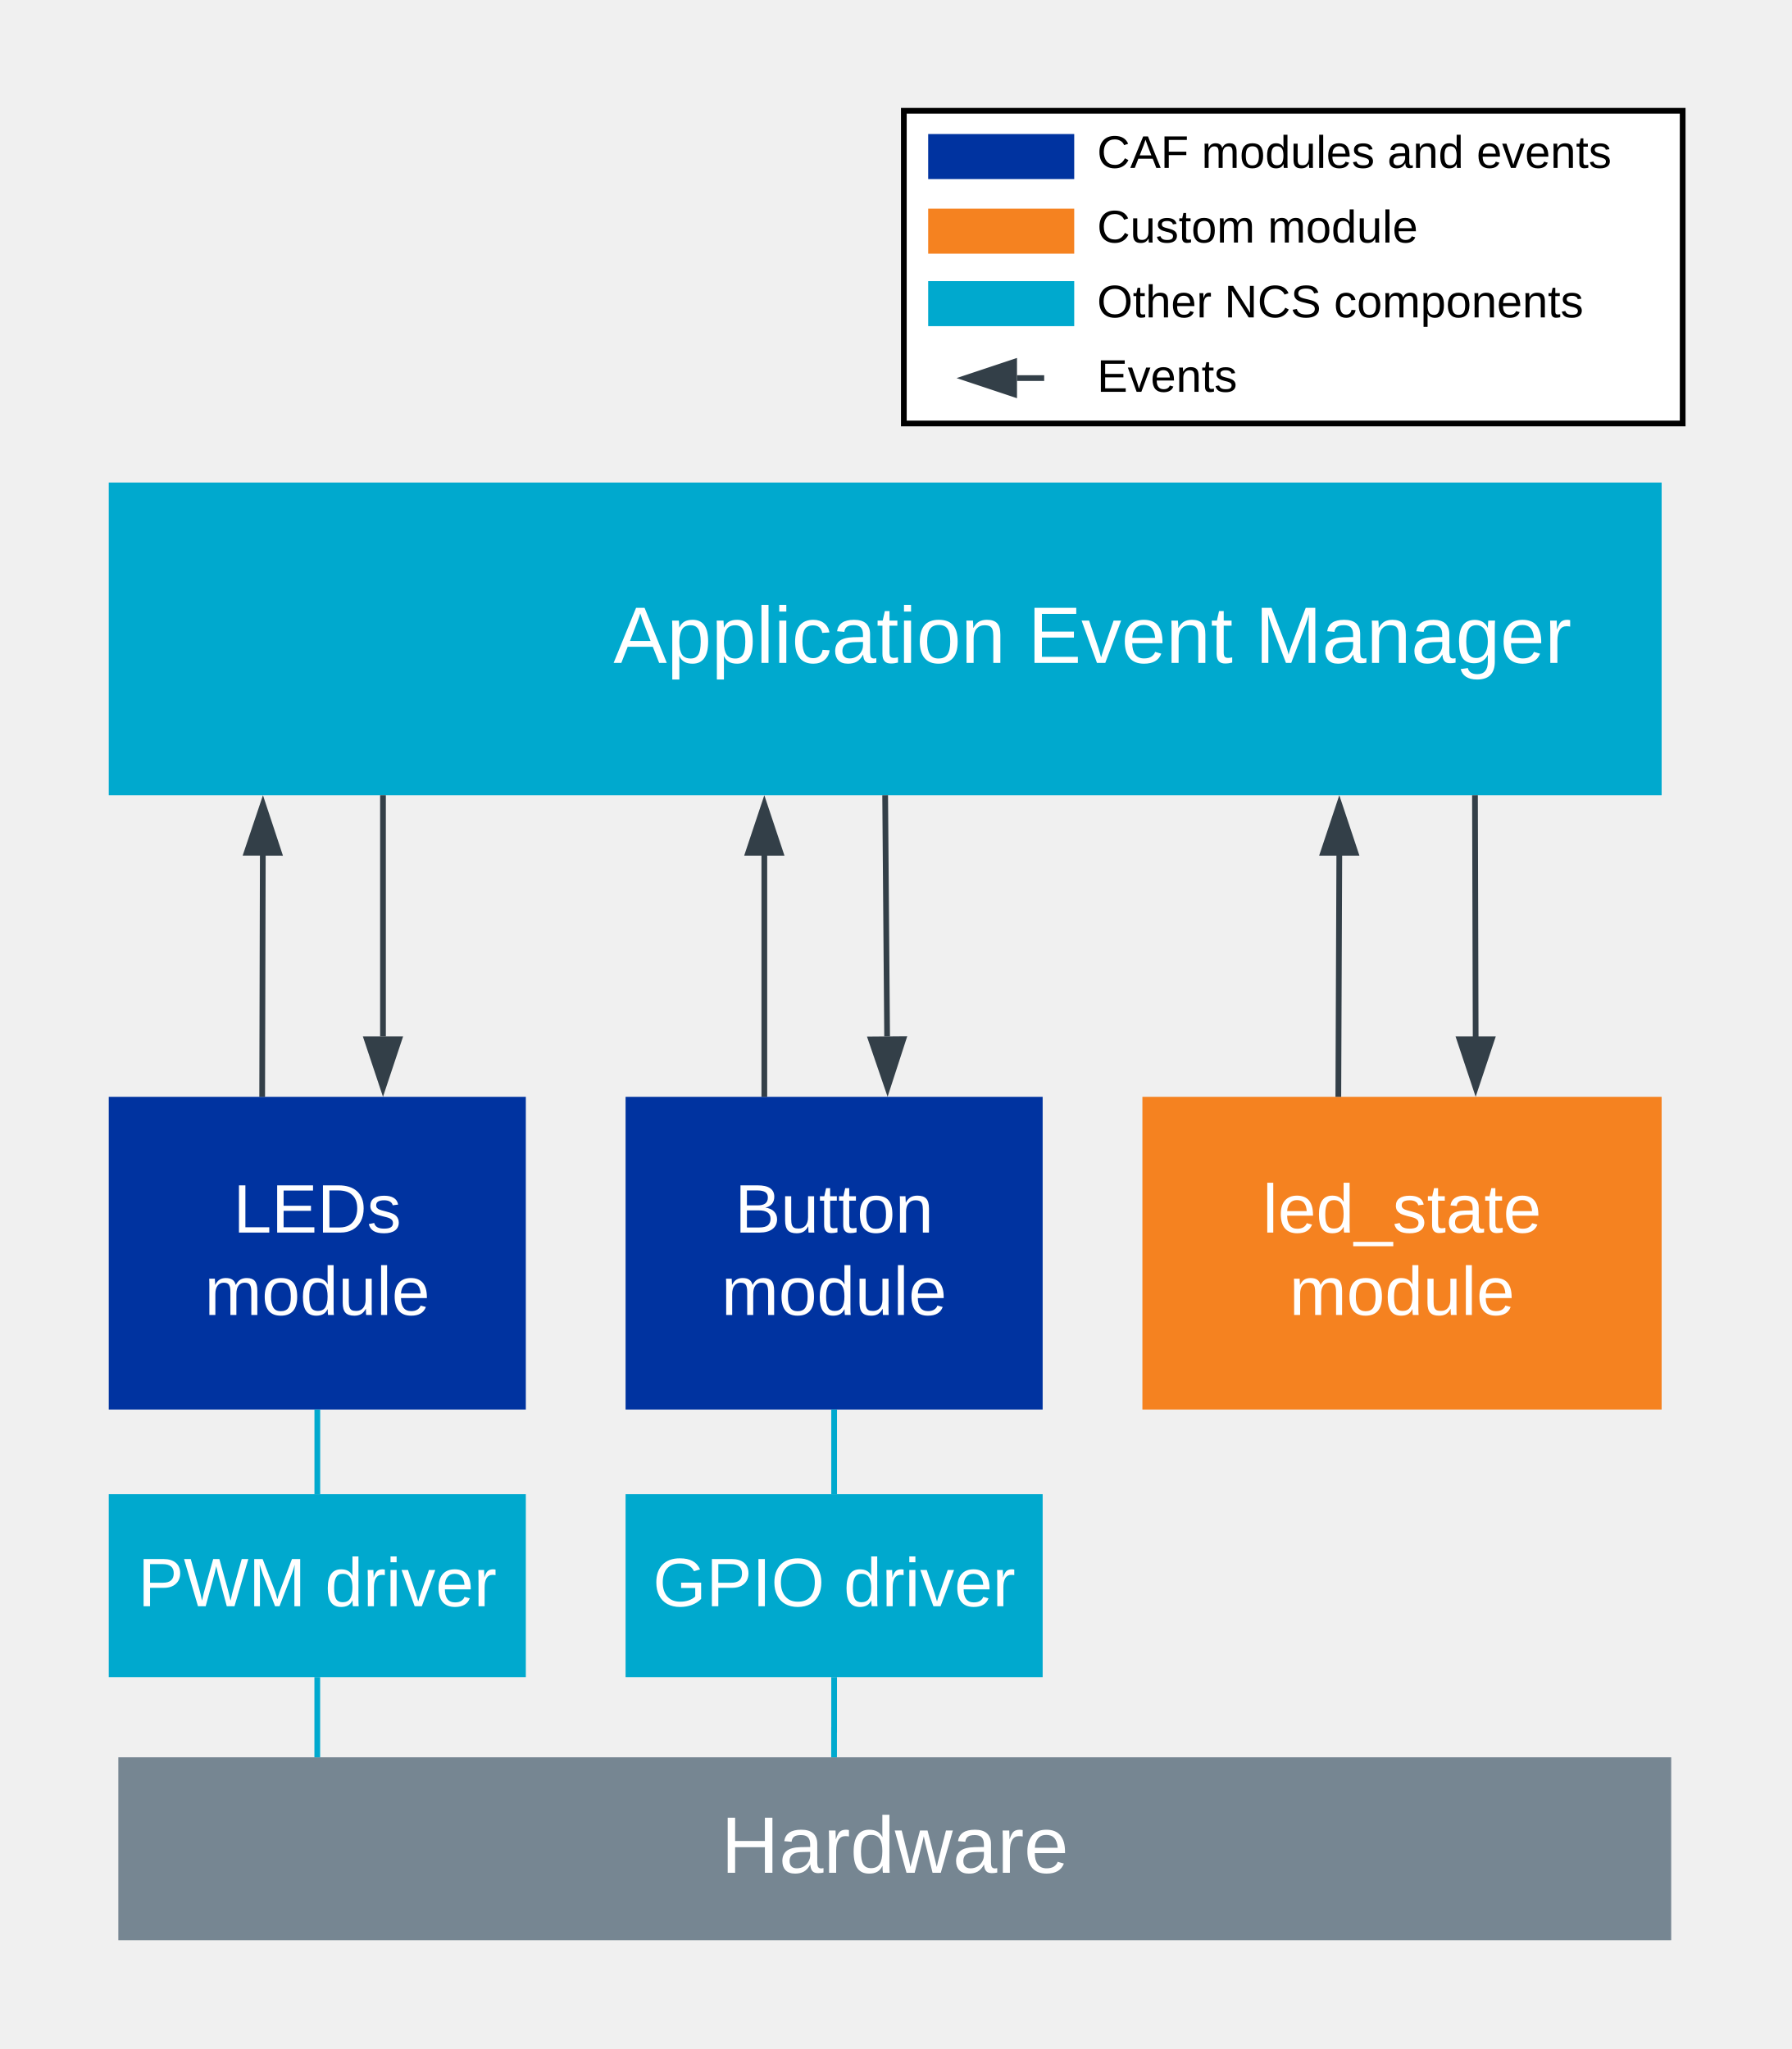
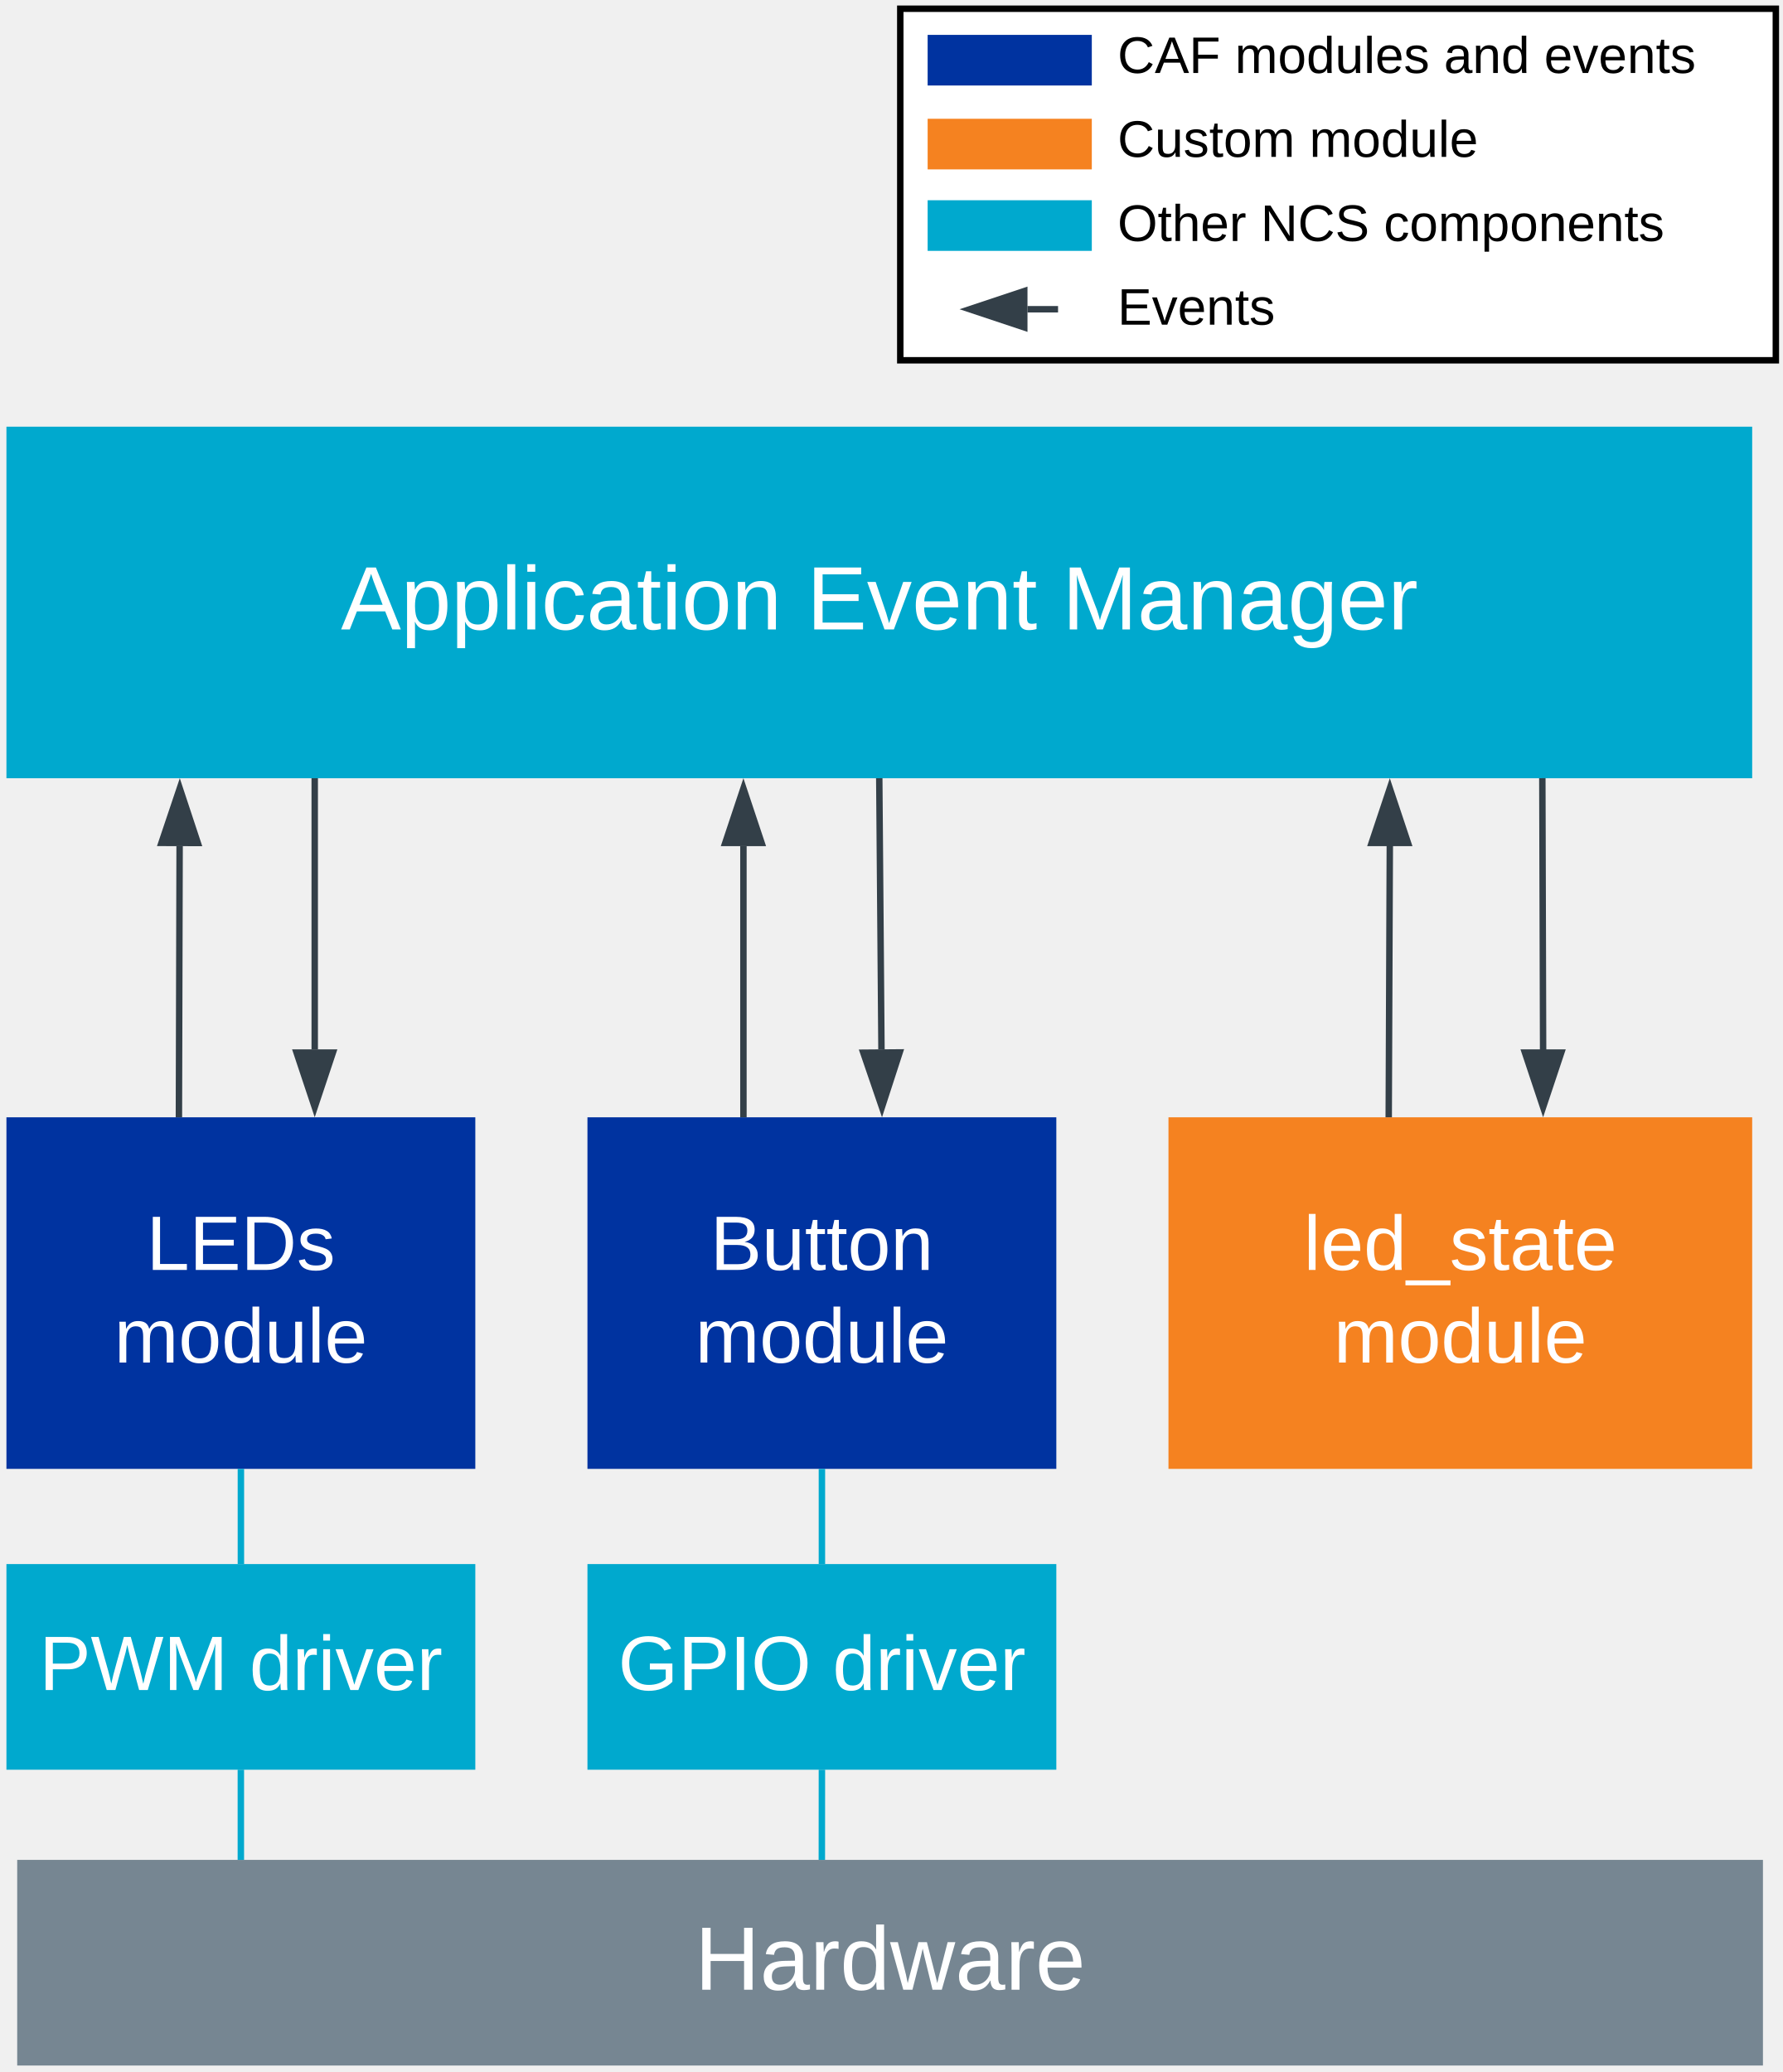
- <svg xmlns="http://www.w3.org/2000/svg" xmlns:xlink="http://www.w3.org/1999/xlink" width="4.347in" height="4.973in" viewBox="0 0 312.967 358.024" xml:space="preserve" color-interpolation-filters="sRGB" class="st15">
+ <svg xmlns="http://www.w3.org/2000/svg" xmlns:xlink="http://www.w3.org/1999/xlink" width="3.847in" height="4.473in" viewBox="0 0 276.967 322.024" xml:space="preserve" color-interpolation-filters="sRGB" class="st15">
  <style type="text/css">
	
		.st1 {fill:#00a9ce;stroke:none;stroke-width:1}
		.st2 {fill:#ffffff;font-family:Arial;font-size:1.167em}
		.st3 {fill:#0033a0;stroke:none;stroke-width:1}
		.st4 {fill:#ffffff;font-family:Arial;font-size:1em}
		.st5 {font-size:1em}
		.st6 {fill:#f58220;stroke:none;stroke-width:1}
		.st7 {fill:#768692;stroke:none;stroke-width:1}
		.st8 {marker-end:url(#mrkr13-23);stroke:#333f48;stroke-linecap:butt;stroke-width:1}
		.st9 {fill:#333f48;fill-opacity:1;stroke:#333f48;stroke-opacity:1;stroke-width:0.284}
		.st10 {marker-start:url(#mrkr13-34);stroke:#333f48;stroke-linecap:butt;stroke-width:1}
		.st11 {stroke:#00a9ce;stroke-linecap:butt;stroke-width:1}
		.st12 {fill:#ffffff;stroke:#000000;stroke-width:1}
		.st13 {fill:none;stroke:none;stroke-width:1}
		.st14 {fill:#000000;font-family:Arial;font-size:0.667em}
		.st15 {fill:none;fill-rule:evenodd;font-size:12px;overflow:visible;stroke-linecap:square;stroke-miterlimit:3}
	
	</style>
  <defs id="Markers">
    <g id="lend13">
      <path d="M 3 1 L 0 0 L 3 -1 L 3 1 " style="stroke:none" />
    </g>
    <marker id="mrkr13-23" class="st9" refX="-10.56" orient="auto" markerUnits="strokeWidth" overflow="visible">
      <use xlink:href="#lend13" transform="scale(-3.52,-3.52) " />
    </marker>
    <marker id="mrkr13-34" class="st9" refX="10.2" orient="auto" markerUnits="strokeWidth" overflow="visible">
      <use xlink:href="#lend13" transform="scale(3.52) " />
    </marker>
  </defs>
  <g>
-     <g id="shape6-1" transform="translate(19,-219.073)">
-       <rect x="0" y="303.383" width="271.29" height="54.64" class="st1" />
-       <text x="88.17" y="334.9" class="st2">Application Event Manager</text>
+     <g id="shape6-1" transform="translate(1,-201.073)">
+       <rect x="0" y="267.383" width="271.29" height="54.64" class="st1" />
+       <text x="51.98" y="298.9" class="st2">Application Event Manager</text>
    </g>
-     <g id="shape9-4" transform="translate(19,-111.733)">
-       <rect x="0" y="303.383" width="72.864" height="54.64" class="st3" />
-       <text x="21.76" y="327.1" class="st4">LEDs <tspan x="16.75" dy="1.2em" class="st5">module</tspan>
+     <g id="shape9-4" transform="translate(1,-93.7334)">
+       <rect x="0" y="267.383" width="72.864" height="54.64" class="st3" />
+       <text x="21.76" y="291.1" class="st4">LEDs <tspan x="16.75" dy="1.2em" class="st5">module</tspan>
      </text>
    </g>
-     <g id="shape10-8" transform="translate(199.581,-111.733)">
-       <rect x="0" y="303.383" width="90.709" height="54.64" class="st6" />
-       <text x="21" y="327.1" class="st4">led_state <tspan x="25.68" dy="1.2em" class="st5">module</tspan>
+     <g id="shape10-8" transform="translate(181.581,-93.7334)">
+       <rect x="0" y="267.383" width="90.709" height="54.64" class="st6" />
+       <text x="21" y="291.1" class="st4">led_state <tspan x="25.68" dy="1.2em" class="st5">module</tspan>
      </text>
    </g>
-     <g id="shape12-12" transform="translate(19,-64.9757)">
-       <rect x="0" y="326.061" width="72.864" height="31.963" class="st1" />
-       <text x="5.1" y="345.64" class="st4">PWM driver</text>
+     <g id="shape12-12" transform="translate(1,-46.9757)">
+       <rect x="0" y="290.061" width="72.864" height="31.963" class="st1" />
+       <text x="5.1" y="309.64" class="st4">PWM driver</text>
    </g>
-     <g id="shape13-15" transform="translate(20.673,-19)">
-       <rect x="0" y="326.061" width="271.29" height="31.963" class="st7" />
-       <text x="105.3" y="346.24" class="st2">Hardware</text>
+     <g id="shape13-15" transform="translate(2.67296,-1)">
+       <rect x="0" y="290.061" width="271.29" height="31.963" class="st7" />
+       <text x="105.3" y="310.24" class="st2">Hardware</text>
    </g>
-     <g id="shape25-18" transform="translate(38.7828,-166.374)">
-       <path d="M7.02 358.02 L7.13 315.88" class="st8" />
+     <g id="shape25-18" transform="translate(20.7828,-148.374)">
+       <path d="M7.02 322.02 L7.13 279.88" class="st8" />
    </g>
-     <g id="shape27-24" transform="translate(73.9982,-219.073)">
-       <path d="M-7.09 358.02 L-7.09 400.16" class="st8" />
+     <g id="shape27-24" transform="translate(55.9982,-201.073)">
+       <path d="M-7.09 322.02 L-7.09 364.16" class="st8" />
    </g>
-     <g id="shape28-29" transform="translate(240.998,-219.073)">
-       <path d="M-7.02 368.22 L-7.02 368.58 L-7.19 410.72" class="st10" />
+     <g id="shape28-29" transform="translate(222.998,-201.073)">
+       <path d="M-7.02 332.22 L-7.02 332.58 L-7.19 374.72" class="st10" />
    </g>
-     <g id="shape29-35" transform="translate(264.841,-166.374)">
-       <path d="M-7.04 347.82 L-7.04 347.46 L-7.16 305.32" class="st10" />
+     <g id="shape29-35" transform="translate(246.841,-148.374)">
+       <path d="M-7.04 311.82 L-7.04 311.46 L-7.16 269.32" class="st10" />
    </g>
-     <g id="shape33-40" transform="translate(48.3456,-111.733)">
-       <path d="M7.09 358.02 L7.09 372.82" class="st11" />
+     <g id="shape33-40" transform="translate(30.3456,-93.7334)">
+       <path d="M7.09 322.02 L7.09 336.82" class="st11" />
    </g>
-     <g id="shape45-43" transform="translate(109.29,-111.733)">
-       <rect x="0" y="303.383" width="72.864" height="54.64" class="st3" />
-       <text x="19.09" y="327.1" class="st4">Button <tspan x="16.75" dy="1.2em" class="st5">module</tspan>
+     <g id="shape45-43" transform="translate(91.2904,-93.7334)">
+       <rect x="0" y="267.383" width="72.864" height="54.64" class="st3" />
+       <text x="19.09" y="291.1" class="st4">Button <tspan x="16.75" dy="1.2em" class="st5">module</tspan>
      </text>
    </g>
-     <g id="shape61-47" transform="translate(147.77,-219.073)">
-       <path d="M6.87 358.02 L7.21 400.16" class="st8" />
+     <g id="shape61-47" transform="translate(129.77,-201.073)">
+       <path d="M6.87 322.02 L7.21 364.16" class="st8" />
    </g>
-     <g id="shape72-52" transform="translate(109.29,-64.9757)">
-       <rect x="0" y="326.061" width="72.864" height="31.963" class="st1" />
-       <text x="4.76" y="345.64" class="st4">GPIO driver</text>
+     <g id="shape72-52" transform="translate(91.2904,-46.9757)">
+       <rect x="0" y="290.061" width="72.864" height="31.963" class="st1" />
+       <text x="4.76" y="309.64" class="st4">GPIO driver</text>
    </g>
-     <g id="shape73-55" transform="translate(138.636,-96.9387)">
-       <path d="M7.09 358.02 L7.09 343.23" class="st11" />
+     <g id="shape73-55" transform="translate(120.636,-78.9387)">
+       <path d="M7.09 322.02 L7.09 307.23" class="st11" />
    </g>
-     <g id="shape74-58" transform="translate(157.904,-284.032)">
-       <rect x="0" y="303.383" width="136.063" height="54.64" class="st12" />
+     <g id="shape74-58" transform="translate(139.904,-266.032)">
+       <rect x="0" y="267.383" width="136.063" height="54.64" class="st12" />
    </g>
-     <g id="shape75-60" transform="translate(162.156,-313.702)">
-       <rect x="0" y="350.155" width="25.512" height="7.869" class="st6" />
+     <g id="shape75-60" transform="translate(144.156,-295.702)">
+       <rect x="0" y="314.155" width="25.512" height="7.869" class="st6" />
    </g>
-     <g id="shape76-62" transform="translate(162.156,-301.039)">
-       <rect x="0" y="350.155" width="25.512" height="7.869" class="st1" />
+     <g id="shape76-62" transform="translate(144.156,-283.039)">
+       <rect x="0" y="314.155" width="25.512" height="7.869" class="st1" />
    </g>
-     <g id="shape79-64" transform="translate(187.667,-297.037)">
-       <rect x="0" y="342.15" width="106.299" height="15.874" class="st13" />
-       <text x="4" y="352.49" class="st14">Other NCS components</text>
+     <g id="shape79-64" transform="translate(169.667,-279.037)">
+       <rect x="0" y="306.15" width="106.299" height="15.874" class="st13" />
+       <text x="4" y="316.49" class="st14">Other NCS components</text>
    </g>
-     <g id="shape82-67" transform="translate(182.423,-284.882)">
-       <path d="M0 350.94 L-4.75 350.94" class="st8" />
+     <g id="shape82-67" transform="translate(164.423,-266.882)">
+       <path d="M0 314.94 L-4.75 314.94" class="st8" />
    </g>
-     <g id="shape83-72" transform="translate(187.667,-310.11)">
-       <rect x="0" y="342.15" width="106.299" height="15.874" class="st13" />
-       <text x="4" y="352.49" class="st14">Custom module</text>
+     <g id="shape83-72" transform="translate(169.667,-292.11)">
+       <rect x="0" y="306.15" width="106.299" height="15.874" class="st13" />
+       <text x="4" y="316.49" class="st14">Custom module</text>
    </g>
-     <g id="shape84-75" transform="translate(187.667,-284.032)">
-       <rect x="0" y="342.15" width="106.299" height="15.874" class="st13" />
-       <text x="4" y="352.49" class="st14">Events</text>
+     <g id="shape84-75" transform="translate(169.667,-266.032)">
+       <rect x="0" y="306.15" width="106.299" height="15.874" class="st13" />
+       <text x="4" y="316.49" class="st14">Events</text>
    </g>
-     <g id="shape86-78" transform="translate(162.156,-326.741)">
-       <rect x="0" y="350.155" width="25.512" height="7.869" class="st3" />
+     <g id="shape86-78" transform="translate(144.156,-308.741)">
+       <rect x="0" y="314.155" width="25.512" height="7.869" class="st3" />
    </g>
-     <g id="shape87-80" transform="translate(187.667,-323.15)">
-       <rect x="0" y="342.15" width="106.299" height="15.874" class="st13" />
-       <text x="4" y="352.49" class="st14">CAF modules and events</text>
+     <g id="shape87-80" transform="translate(169.667,-305.15)">
+       <rect x="0" y="306.15" width="106.299" height="15.874" class="st13" />
+       <text x="4" y="316.49" class="st14">CAF modules and events</text>
    </g>
-     <g id="shape90-83" transform="translate(152.805,-65.056)">
-       <path d="M-7.08 358.1 L-7.08 367.36 L-7.09 367.36 L-7.09 372.12" class="st11" />
+     <g id="shape90-83" transform="translate(134.805,-47.056)">
+       <path d="M-7.08 322.1 L-7.09 336.12" class="st11" />
    </g>
-     <g id="shape91-86" transform="translate(62.5183,-65.056)">
-       <path d="M-7.09 358.1 L-7.09 370.93 L-7.09 370.93 L-7.09 372.12" class="st11" />
+     <g id="shape91-86" transform="translate(44.5183,-47.056)">
+       <path d="M-7.09 322.1 L-7.09 336.12" class="st11" />
    </g>
-     <g id="shape92-89" transform="translate(126.439,-166.374)">
-       <path d="M7.09 358.02 L7.09 315.88" class="st8" />
+     <g id="shape92-89" transform="translate(108.439,-148.374)">
+       <path d="M7.09 322.02 L7.09 279.88" class="st8" />
    </g>
  </g>
</svg>
